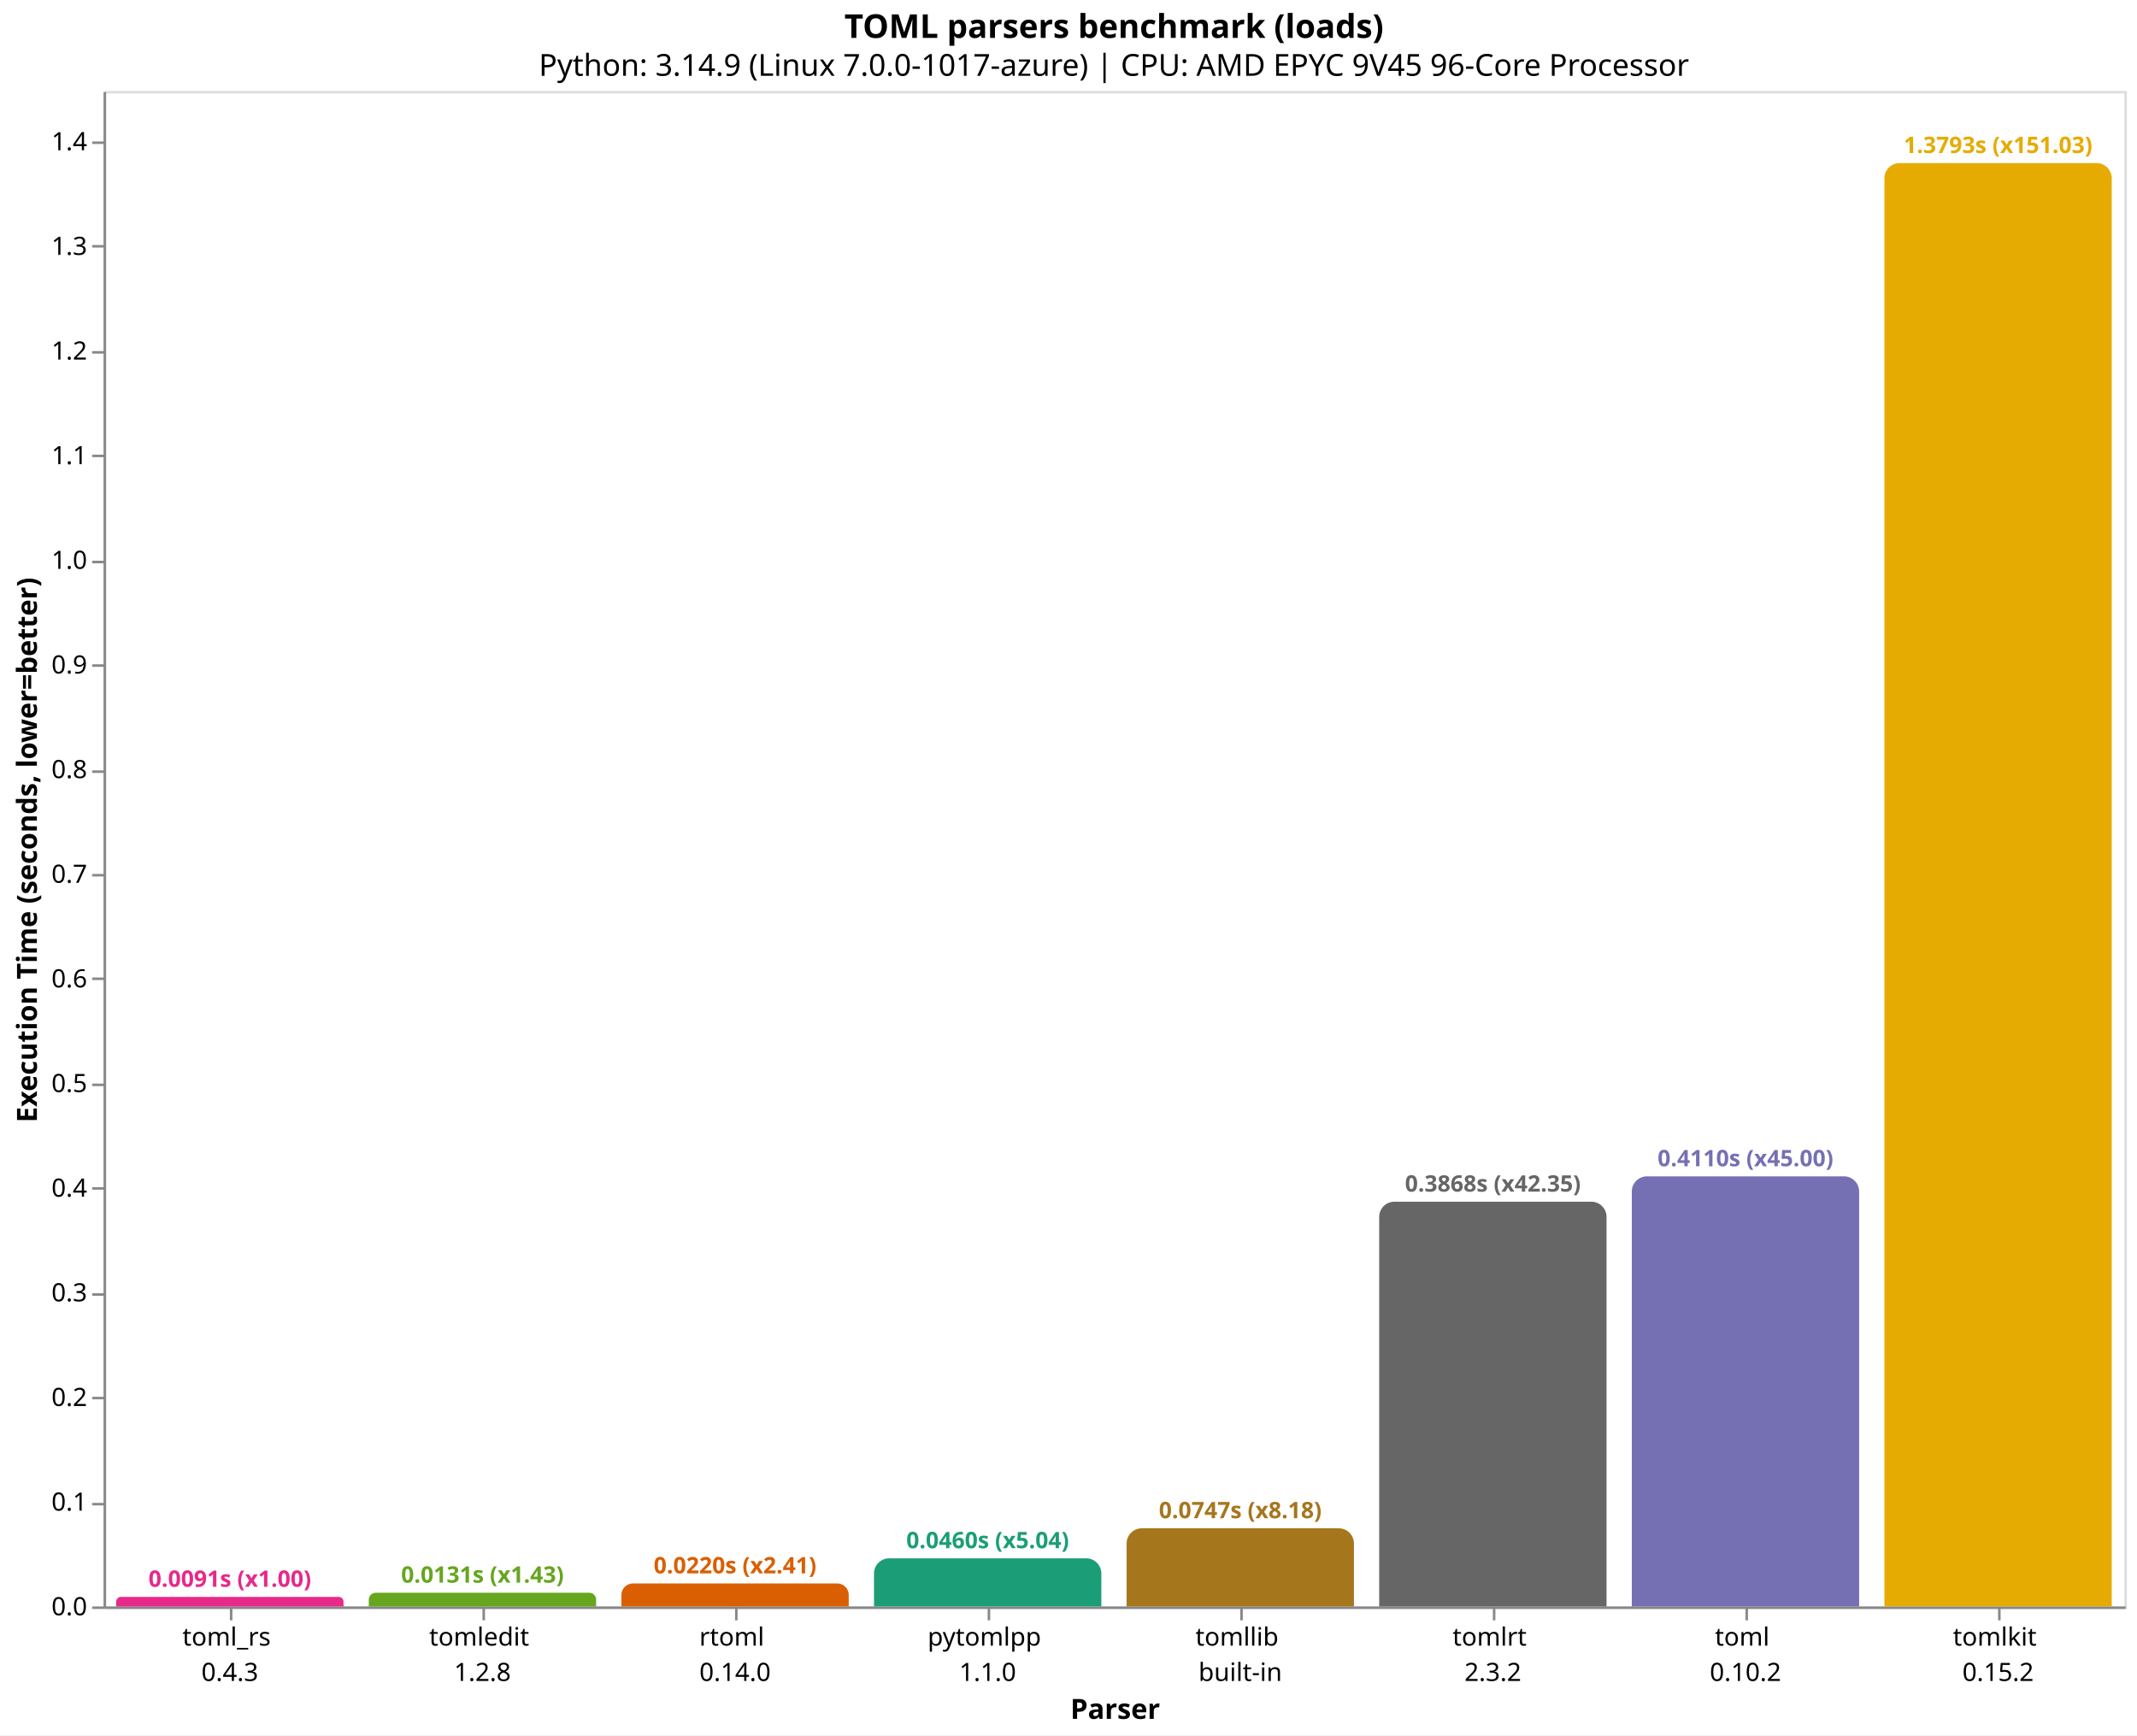
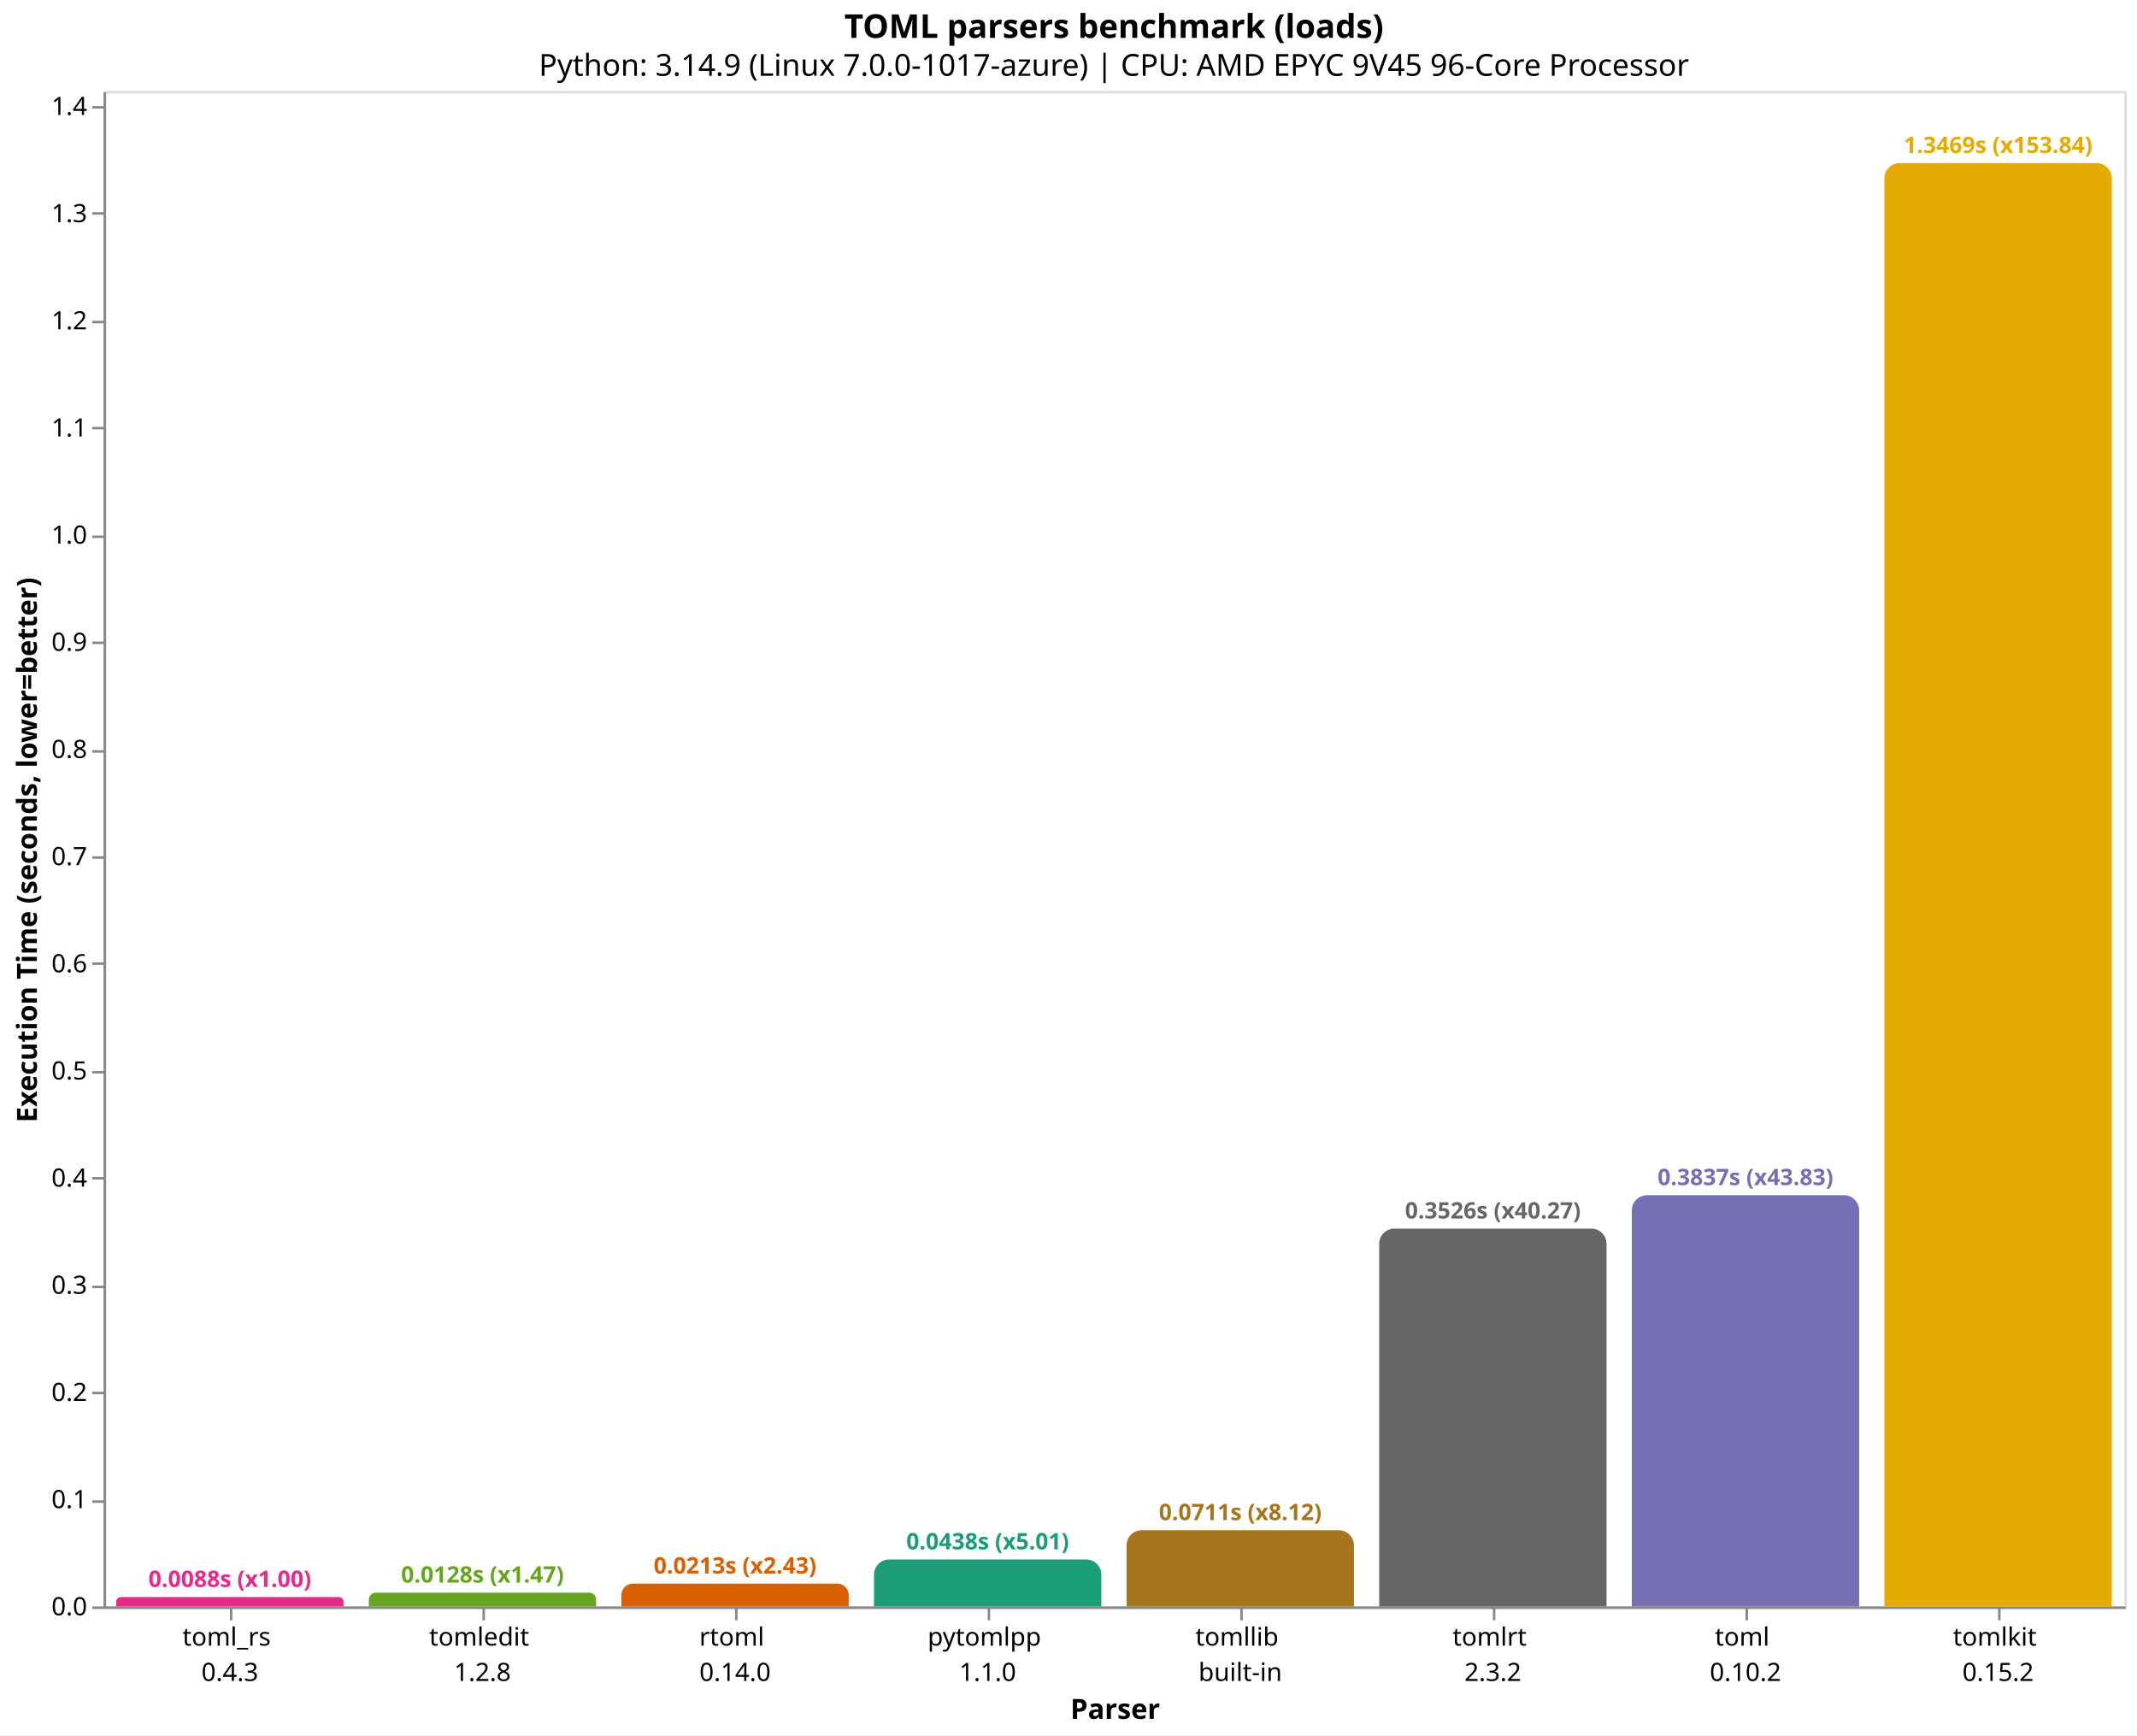
<svg xmlns="http://www.w3.org/2000/svg" version="1.1" class="marks" width="846" height="687" viewBox="0 0 846 687">
  <rect width="846" height="687" fill="white" />
  <g fill="none" stroke-miterlimit="10" transform="translate(41,36)">
    <g class="mark-group role-frame root" role="graphics-object" aria-roledescription="group mark container">
      <g transform="translate(0,0)">
        <path class="background" aria-hidden="true" d="M0.5,0.5h800v600h-800Z" stroke="#ddd" />
        <g>
          <g class="mark-group role-axis" role="graphics-symbol" aria-roledescription="axis" aria-label="X-axis titled 'Parser' for a discrete scale with 8 values: toml_rs&#10;0.4.3, tomledit&#10;1.2.8, rtoml&#10;0.14.0, pytomlpp&#10;1.1.0, tomllib&#10;built-in, ending with tomlkit&#10;0.15.2">
            <g transform="translate(0.5,600.5)">
              <path class="background" aria-hidden="true" d="M0,0h0v0h0Z" pointer-events="none" />
              <g>
                <g class="mark-rule role-axis-tick" pointer-events="none">
                  <line transform="translate(50,0)" x2="0" y2="5" stroke="#888" stroke-width="1" opacity="1" />
                  <line transform="translate(150,0)" x2="0" y2="5" stroke="#888" stroke-width="1" opacity="1" />
                  <line transform="translate(250,0)" x2="0" y2="5" stroke="#888" stroke-width="1" opacity="1" />
                  <line transform="translate(350,0)" x2="0" y2="5" stroke="#888" stroke-width="1" opacity="1" />
                  <line transform="translate(450,0)" x2="0" y2="5" stroke="#888" stroke-width="1" opacity="1" />
                  <line transform="translate(550,0)" x2="0" y2="5" stroke="#888" stroke-width="1" opacity="1" />
                  <line transform="translate(650,0)" x2="0" y2="5" stroke="#888" stroke-width="1" opacity="1" />
                  <line transform="translate(750,0)" x2="0" y2="5" stroke="#888" stroke-width="1" opacity="1" />
                </g>
                <g class="mark-text role-axis-label" pointer-events="none">
                  <text text-anchor="middle" transform="translate(49.5,15)" font-family="sans-serif" font-size="10px" fill="#000" opacity="1">
                    <tspan>toml_rs</tspan>
                    <tspan x="0" dy="14">0.4.3</tspan>
                  </text>
                  <text text-anchor="middle" transform="translate(149.5,15)" font-family="sans-serif" font-size="10px" fill="#000" opacity="1">
                    <tspan>tomledit</tspan>
                    <tspan x="0" dy="14">1.2.8</tspan>
                  </text>
                  <text text-anchor="middle" transform="translate(249.5,15)" font-family="sans-serif" font-size="10px" fill="#000" opacity="1">
                    <tspan>rtoml</tspan>
                    <tspan x="0" dy="14">0.14.0</tspan>
                  </text>
                  <text text-anchor="middle" transform="translate(349.5,15)" font-family="sans-serif" font-size="10px" fill="#000" opacity="1">
                    <tspan>pytomlpp</tspan>
                    <tspan x="0" dy="14">1.1.0</tspan>
                  </text>
                  <text text-anchor="middle" transform="translate(449.5,15)" font-family="sans-serif" font-size="10px" fill="#000" opacity="1">
                    <tspan>tomllib</tspan>
                    <tspan x="0" dy="14">built-in</tspan>
                  </text>
                  <text text-anchor="middle" transform="translate(549.5,15)" font-family="sans-serif" font-size="10px" fill="#000" opacity="1">
                    <tspan>tomlrt</tspan>
                    <tspan x="0" dy="14">2.3.2</tspan>
                  </text>
                  <text text-anchor="middle" transform="translate(649.5,15)" font-family="sans-serif" font-size="10px" fill="#000" opacity="1">
                    <tspan>toml</tspan>
                    <tspan x="0" dy="14">0.10.2</tspan>
                  </text>
                  <text text-anchor="middle" transform="translate(749.5,15)" font-family="sans-serif" font-size="10px" fill="#000" opacity="1">
                    <tspan>tomlkit</tspan>
                    <tspan x="0" dy="14">0.15.2</tspan>
                  </text>
                </g>
                <g class="mark-rule role-axis-domain" pointer-events="none">
                  <line transform="translate(0,0)" x2="800" y2="0" stroke="#888" stroke-width="1" opacity="1" />
                </g>
                <g class="mark-text role-axis-title" pointer-events="none">
                  <text text-anchor="middle" transform="translate(400,44)" font-family="sans-serif" font-size="11px" font-weight="bold" fill="#000" opacity="1">Parser</text>
                </g>
              </g>
              <path class="foreground" aria-hidden="true" d="" pointer-events="none" display="none" />
            </g>
          </g>
          <g class="mark-group role-axis" role="graphics-symbol" aria-roledescription="axis" aria-label="Y-axis titled 'Execution Time (seconds, lower=better)' for a linear scale with values from 0.0 to 1.4">
            <g transform="translate(0.5,0.5)">
              <path class="background" aria-hidden="true" d="M0,0h0v0h0Z" pointer-events="none" />
              <g>
                <g class="mark-rule role-axis-tick" pointer-events="none">
                  <line transform="translate(0,600)" x2="-5" y2="0" stroke="#888" stroke-width="1" opacity="1" />
-                   <line transform="translate(0,559)" x2="-5" y2="0" stroke="#888" stroke-width="1" opacity="1" />
-                   <line transform="translate(0,517)" x2="-5" y2="0" stroke="#888" stroke-width="1" opacity="1" />
-                   <line transform="translate(0,476)" x2="-5" y2="0" stroke="#888" stroke-width="1" opacity="1" />
-                   <line transform="translate(0,434)" x2="-5" y2="0" stroke="#888" stroke-width="1" opacity="1" />
-                   <line transform="translate(0,393)" x2="-5" y2="0" stroke="#888" stroke-width="1" opacity="1" />
-                   <line transform="translate(0,351)" x2="-5" y2="0" stroke="#888" stroke-width="1" opacity="1" />
-                   <line transform="translate(0,310)" x2="-5" y2="0" stroke="#888" stroke-width="1" opacity="1" />
-                   <line transform="translate(0,269)" x2="-5" y2="0" stroke="#888" stroke-width="1" opacity="1" />
-                   <line transform="translate(0,227)" x2="-5" y2="0" stroke="#888" stroke-width="1" opacity="1" />
-                   <line transform="translate(0,186)" x2="-5" y2="0" stroke="#888" stroke-width="1" opacity="1" />
-                   <line transform="translate(0,144)" x2="-5" y2="0" stroke="#888" stroke-width="1" opacity="1" />
-                   <line transform="translate(0,103)" x2="-5" y2="0" stroke="#888" stroke-width="1" opacity="1" />
-                   <line transform="translate(0,61)" x2="-5" y2="0" stroke="#888" stroke-width="1" opacity="1" />
-                   <line transform="translate(0,20)" x2="-5" y2="0" stroke="#888" stroke-width="1" opacity="1" />
+                   <line transform="translate(0,558)" x2="-5" y2="0" stroke="#888" stroke-width="1" opacity="1" />
+                   <line transform="translate(0,515)" x2="-5" y2="0" stroke="#888" stroke-width="1" opacity="1" />
+                   <line transform="translate(0,473)" x2="-5" y2="0" stroke="#888" stroke-width="1" opacity="1" />
+                   <line transform="translate(0,430)" x2="-5" y2="0" stroke="#888" stroke-width="1" opacity="1" />
+                   <line transform="translate(0,388)" x2="-5" y2="0" stroke="#888" stroke-width="1" opacity="1" />
+                   <line transform="translate(0,345)" x2="-5" y2="0" stroke="#888" stroke-width="1" opacity="1" />
+                   <line transform="translate(0,303)" x2="-5" y2="0" stroke="#888" stroke-width="1" opacity="1" />
+                   <line transform="translate(0,261)" x2="-5" y2="0" stroke="#888" stroke-width="1" opacity="1" />
+                   <line transform="translate(0,218)" x2="-5" y2="0" stroke="#888" stroke-width="1" opacity="1" />
+                   <line transform="translate(0,176)" x2="-5" y2="0" stroke="#888" stroke-width="1" opacity="1" />
+                   <line transform="translate(0,133)" x2="-5" y2="0" stroke="#888" stroke-width="1" opacity="1" />
+                   <line transform="translate(0,91)" x2="-5" y2="0" stroke="#888" stroke-width="1" opacity="1" />
+                   <line transform="translate(0,48)" x2="-5" y2="0" stroke="#888" stroke-width="1" opacity="1" />
+                   <line transform="translate(0,6)" x2="-5" y2="0" stroke="#888" stroke-width="1" opacity="1" />
                </g>
                <g class="mark-text role-axis-label" pointer-events="none">
                  <text text-anchor="end" transform="translate(-7,603)" font-family="sans-serif" font-size="10px" fill="#000" opacity="1">0.0</text>
-                   <text text-anchor="end" transform="translate(-7,561.5708)" font-family="sans-serif" font-size="10px" fill="#000" opacity="1">0.1</text>
-                   <text text-anchor="end" transform="translate(-7,520.1416)" font-family="sans-serif" font-size="10px" fill="#000" opacity="1">0.2</text>
-                   <text text-anchor="end" transform="translate(-7,478.7123)" font-family="sans-serif" font-size="10px" fill="#000" opacity="1">0.3</text>
-                   <text text-anchor="end" transform="translate(-7,437.2831)" font-family="sans-serif" font-size="10px" fill="#000" opacity="1">0.4</text>
-                   <text text-anchor="end" transform="translate(-7,395.8539)" font-family="sans-serif" font-size="10px" fill="#000" opacity="1">0.5</text>
-                   <text text-anchor="end" transform="translate(-7,354.4247)" font-family="sans-serif" font-size="10px" fill="#000" opacity="1">0.6</text>
-                   <text text-anchor="end" transform="translate(-7,312.9954)" font-family="sans-serif" font-size="10px" fill="#000" opacity="1">0.7</text>
-                   <text text-anchor="end" transform="translate(-7,271.5662)" font-family="sans-serif" font-size="10px" fill="#000" opacity="1">0.8</text>
-                   <text text-anchor="end" transform="translate(-7,230.137)" font-family="sans-serif" font-size="10px" fill="#000" opacity="1">0.9</text>
-                   <text text-anchor="end" transform="translate(-7,188.7078)" font-family="sans-serif" font-size="10px" fill="#000" opacity="1">1.0</text>
-                   <text text-anchor="end" transform="translate(-7,147.2785)" font-family="sans-serif" font-size="10px" fill="#000" opacity="1">1.1</text>
-                   <text text-anchor="end" transform="translate(-7,105.8493)" font-family="sans-serif" font-size="10px" fill="#000" opacity="1">1.2</text>
-                   <text text-anchor="end" transform="translate(-7,64.42008)" font-family="sans-serif" font-size="10px" fill="#000" opacity="1">1.3</text>
-                   <text text-anchor="end" transform="translate(-7,22.99086)" font-family="sans-serif" font-size="10px" fill="#000" opacity="1">1.4</text>
+                   <text text-anchor="end" transform="translate(-7,560.5734)" font-family="sans-serif" font-size="10px" fill="#000" opacity="1">0.1</text>
+                   <text text-anchor="end" transform="translate(-7,518.1467)" font-family="sans-serif" font-size="10px" fill="#000" opacity="1">0.2</text>
+                   <text text-anchor="end" transform="translate(-7,475.7201)" font-family="sans-serif" font-size="10px" fill="#000" opacity="1">0.3</text>
+                   <text text-anchor="end" transform="translate(-7,433.2934)" font-family="sans-serif" font-size="10px" fill="#000" opacity="1">0.4</text>
+                   <text text-anchor="end" transform="translate(-7,390.8668)" font-family="sans-serif" font-size="10px" fill="#000" opacity="1">0.5</text>
+                   <text text-anchor="end" transform="translate(-7,348.4401)" font-family="sans-serif" font-size="10px" fill="#000" opacity="1">0.6</text>
+                   <text text-anchor="end" transform="translate(-7,306.0135)" font-family="sans-serif" font-size="10px" fill="#000" opacity="1">0.7</text>
+                   <text text-anchor="end" transform="translate(-7,263.5868)" font-family="sans-serif" font-size="10px" fill="#000" opacity="1">0.8</text>
+                   <text text-anchor="end" transform="translate(-7,221.1602)" font-family="sans-serif" font-size="10px" fill="#000" opacity="1">0.9</text>
+                   <text text-anchor="end" transform="translate(-7,178.7336)" font-family="sans-serif" font-size="10px" fill="#000" opacity="1">1.0</text>
+                   <text text-anchor="end" transform="translate(-7,136.3069)" font-family="sans-serif" font-size="10px" fill="#000" opacity="1">1.1</text>
+                   <text text-anchor="end" transform="translate(-7,93.88027)" font-family="sans-serif" font-size="10px" fill="#000" opacity="1">1.2</text>
+                   <text text-anchor="end" transform="translate(-7,51.45363)" font-family="sans-serif" font-size="10px" fill="#000" opacity="1">1.3</text>
+                   <text text-anchor="end" transform="translate(-7,9.026983)" font-family="sans-serif" font-size="10px" fill="#000" opacity="1">1.4</text>
                </g>
                <g class="mark-rule role-axis-domain" pointer-events="none">
                  <line transform="translate(0,600)" x2="0" y2="-600" stroke="#888" stroke-width="1" opacity="1" />
                </g>
                <g class="mark-text role-axis-title" pointer-events="none">
                  <text text-anchor="middle" transform="translate(-24.90137,300) rotate(-90) translate(0,-2)" font-family="sans-serif" font-size="11px" font-weight="bold" fill="#000" opacity="1">Execution Time (seconds, lower=better)</text>
                </g>
              </g>
              <path class="foreground" aria-hidden="true" d="" pointer-events="none" display="none" />
            </g>
          </g>
          <g class="mark-group role-scope" role="graphics-object" aria-roledescription="group mark container">
-             <g transform="translate(5,596.2164)">
-               <path class="background" aria-hidden="true" d="M1.892,0L88.108,0C89.152,0,90,0.848,90,1.892L90,3.784C90,3.784,90,3.784,90,3.784L0,3.784C0,3.784,0,3.784,0,3.784L0,1.892C0,0.848,0.848,0,1.892,0Z" />
+             <g transform="translate(5,596.2856)">
+               <path class="background" aria-hidden="true" d="M1.857,0L88.143,0C89.168,0,90,0.832,90,1.857L90,3.714C90,3.714,90,3.714,90,3.714L0,3.714C0,3.714,0,3.714,0,3.714L0,1.857C0,0.832,0.832,0,1.857,0Z" />
              <g clip-path="url(#clip1)">
                <g class="mark-group role-scope" role="graphics-object" aria-roledescription="group mark container">
-                   <g transform="translate(0,-596.2164)">
-                     <path class="background" aria-hidden="true" d="M0,0h90v0h-90Z" />
-                     <g>
-                       <g class="mark-rect role-mark layer_0_marks" role="graphics-object" aria-roledescription="rect mark container">
-                         <path aria-label="Parser: toml_rs&#10;0.4.3; Execution Time (seconds, lower=better): 0.009132722; parser: toml_rs; Execution Time (s): 0.0091; Slowdown: 1.00" role="graphics-symbol" aria-roledescription="bar" d="M0,596.216h90v3.784h-90Z" fill="#e7298a" />
-                       </g>
-                     </g>
-                     <path class="foreground" aria-hidden="true" d="" display="none" />
-                   </g>
-                 </g>
-               </g>
-               <path class="foreground" aria-hidden="true" d="" display="none" />
-             </g>
-             <g transform="translate(105,594.5817)">
-               <path class="background" aria-hidden="true" d="M2.709,0L87.291,0C88.786,0,90,1.214,90,2.709L90,5.418C90,5.418,90,5.418,90,5.418L0,5.418C0,5.418,0,5.418,0,5.418L0,2.709C0,1.214,1.214,0,2.709,0Z" />
+                   <g transform="translate(0,-596.2856)">
+                     <path class="background" aria-hidden="true" d="M0,0h90v0h-90Z" />
+                     <g>
+                       <g class="mark-rect role-mark layer_0_marks" role="graphics-object" aria-roledescription="rect mark container">
+                         <path aria-label="Parser: toml_rs&#10;0.4.3; Execution Time (seconds, lower=better): 0.00875488800001; parser: toml_rs; Execution Time (s): 0.0088; Slowdown: 1.00" role="graphics-symbol" aria-roledescription="bar" d="M0,596.286h90v3.714h-90Z" fill="#e7298a" />
+                       </g>
+                     </g>
+                     <path class="foreground" aria-hidden="true" d="" display="none" />
+                   </g>
+                 </g>
+               </g>
+               <path class="foreground" aria-hidden="true" d="" display="none" />
+             </g>
+             <g transform="translate(105,594.5498)">
+               <path class="background" aria-hidden="true" d="M2.725,0L87.275,0C88.779,0,90,1.221,90,2.725L90,5.45C90,5.45,90,5.45,90,5.45L0,5.45C0,5.45,0,5.45,0,5.45L0,2.725C0,1.221,1.221,0,2.725,0Z" />
              <g clip-path="url(#clip2)">
                <g class="mark-group role-scope" role="graphics-object" aria-roledescription="group mark container">
-                   <g transform="translate(0,-594.5817)">
-                     <path class="background" aria-hidden="true" d="M0,0h90v0h-90Z" />
-                     <g>
-                       <g class="mark-rect role-mark layer_0_marks" role="graphics-object" aria-roledescription="rect mark container">
-                         <path aria-label="Parser: tomledit&#10;1.2.8; Execution Time (seconds, lower=better): 0.013078365; parser: tomledit; Execution Time (s): 0.0131; Slowdown: 1.43" role="graphics-symbol" aria-roledescription="bar" d="M0,594.582h90v5.418h-90Z" fill="#66a61e" />
-                       </g>
-                     </g>
-                     <path class="foreground" aria-hidden="true" d="" display="none" />
-                   </g>
-                 </g>
-               </g>
-               <path class="foreground" aria-hidden="true" d="" display="none" />
-             </g>
-             <g transform="translate(205,590.8956)">
-               <path class="background" aria-hidden="true" d="M4.552,0L85.448,0C87.96,0,90,2.04,90,4.552L90,9.104C90,9.104,90,9.104,90,9.104L0,9.104C0,9.104,0,9.104,0,9.104L0,4.552C0,2.04,2.04,0,4.552,0Z" />
+                   <g transform="translate(0,-594.5498)">
+                     <path class="background" aria-hidden="true" d="M0,0h90v0h-90Z" />
+                     <g>
+                       <g class="mark-rect role-mark layer_0_marks" role="graphics-object" aria-roledescription="rect mark container">
+                         <path aria-label="Parser: tomledit&#10;1.2.8; Execution Time (seconds, lower=better): 0.012846167; parser: tomledit; Execution Time (s): 0.0128; Slowdown: 1.47" role="graphics-symbol" aria-roledescription="bar" d="M0,594.55h90v5.45h-90Z" fill="#66a61e" />
+                       </g>
+                     </g>
+                     <path class="foreground" aria-hidden="true" d="" display="none" />
+                   </g>
+                 </g>
+               </g>
+               <path class="foreground" aria-hidden="true" d="" display="none" />
+             </g>
+             <g transform="translate(205,590.9752)">
+               <path class="background" aria-hidden="true" d="M4.512,0L85.488,0C87.978,0,90,2.022,90,4.512L90,9.025C90,9.025,90,9.025,90,9.025L0,9.025C0,9.025,0,9.025,0,9.025L0,4.512C0,2.022,2.022,0,4.512,0Z" />
              <g clip-path="url(#clip3)">
                <g class="mark-group role-scope" role="graphics-object" aria-roledescription="group mark container">
-                   <g transform="translate(0,-590.8956)">
-                     <path class="background" aria-hidden="true" d="M0,0h90v0h-90Z" />
-                     <g>
-                       <g class="mark-rect role-mark layer_0_marks" role="graphics-object" aria-roledescription="rect mark container">
-                         <path aria-label="Parser: rtoml&#10;0.14.0; Execution Time (seconds, lower=better): 0.021975703; parser: rtoml; Execution Time (s): 0.0220; Slowdown: 2.41" role="graphics-symbol" aria-roledescription="bar" d="M0,590.896h90v9.104h-90Z" fill="#d95f02" />
-                       </g>
-                     </g>
-                     <path class="foreground" aria-hidden="true" d="" display="none" />
-                   </g>
-                 </g>
-               </g>
-               <path class="foreground" aria-hidden="true" d="" display="none" />
-             </g>
-             <g transform="translate(305,580.9425)">
-               <path class="background" aria-hidden="true" d="M6,0L84,0C87.311,0,90,2.689,90,6L90,19.057C90,19.057,90,19.057,90,19.057L0,19.057C0,19.057,0,19.057,0,19.057L0,6C0,2.689,2.689,0,6,0Z" />
+                   <g transform="translate(0,-590.9752)">
+                     <path class="background" aria-hidden="true" d="M0,0h90v0h-90Z" />
+                     <g>
+                       <g class="mark-rect role-mark layer_0_marks" role="graphics-object" aria-roledescription="rect mark container">
+                         <path aria-label="Parser: rtoml&#10;0.14.0; Execution Time (seconds, lower=better): 0.021271576; parser: rtoml; Execution Time (s): 0.0213; Slowdown: 2.43" role="graphics-symbol" aria-roledescription="bar" d="M0,590.975h90v9.025h-90Z" fill="#d95f02" />
+                       </g>
+                     </g>
+                     <path class="foreground" aria-hidden="true" d="" display="none" />
+                   </g>
+                 </g>
+               </g>
+               <path class="foreground" aria-hidden="true" d="" display="none" />
+             </g>
+             <g transform="translate(305,581.4002)">
+               <path class="background" aria-hidden="true" d="M6,0L84,0C87.311,0,90,2.689,90,6L90,18.6C90,18.6,90,18.6,90,18.6L0,18.6C0,18.6,0,18.6,0,18.6L0,6C0,2.689,2.689,0,6,0Z" />
              <g clip-path="url(#clip4)">
                <g class="mark-group role-scope" role="graphics-object" aria-roledescription="group mark container">
-                   <g transform="translate(0,-580.9425)">
-                     <path class="background" aria-hidden="true" d="M0,0h90v0h-90Z" />
-                     <g>
-                       <g class="mark-rect role-mark layer_0_marks" role="graphics-object" aria-roledescription="rect mark container">
-                         <path aria-label="Parser: pytomlpp&#10;1.1.0; Execution Time (seconds, lower=better): 0.046000061; parser: pytomlpp; Execution Time (s): 0.0460; Slowdown: 5.04" role="graphics-symbol" aria-roledescription="bar" d="M0,580.943h90v19.057h-90Z" fill="#1b9e77" />
-                       </g>
-                     </g>
-                     <path class="foreground" aria-hidden="true" d="" display="none" />
-                   </g>
-                 </g>
-               </g>
-               <path class="foreground" aria-hidden="true" d="" display="none" />
-             </g>
-             <g transform="translate(405,569.0643)">
-               <path class="background" aria-hidden="true" d="M6,0L84,0C87.311,0,90,2.689,90,6L90,30.936C90,30.936,90,30.936,90,30.936L0,30.936C0,30.936,0,30.936,0,30.936L0,6C0,2.689,2.689,0,6,0Z" />
+                   <g transform="translate(0,-581.4002)">
+                     <path class="background" aria-hidden="true" d="M0,0h90v0h-90Z" />
+                     <g>
+                       <g class="mark-rect role-mark layer_0_marks" role="graphics-object" aria-roledescription="rect mark container">
+                         <path aria-label="Parser: pytomlpp&#10;1.1.0; Execution Time (seconds, lower=better): 0.043839936; parser: pytomlpp; Execution Time (s): 0.0438; Slowdown: 5.01" role="graphics-symbol" aria-roledescription="bar" d="M0,581.4h90v18.6h-90Z" fill="#1b9e77" />
+                       </g>
+                     </g>
+                     <path class="foreground" aria-hidden="true" d="" display="none" />
+                   </g>
+                 </g>
+               </g>
+               <path class="foreground" aria-hidden="true" d="" display="none" />
+             </g>
+             <g transform="translate(405,569.8264)">
+               <path class="background" aria-hidden="true" d="M6,0L84,0C87.311,0,90,2.689,90,6L90,30.174C90,30.174,90,30.174,90,30.174L0,30.174C0,30.174,0,30.174,0,30.174L0,6C0,2.689,2.689,0,6,0Z" />
              <g clip-path="url(#clip5)">
                <g class="mark-group role-scope" role="graphics-object" aria-roledescription="group mark container">
-                   <g transform="translate(0,-569.0643)">
-                     <path class="background" aria-hidden="true" d="M0,0h90v0h-90Z" />
-                     <g>
-                       <g class="mark-rect role-mark layer_0_marks" role="graphics-object" aria-roledescription="rect mark container">
-                         <path aria-label="Parser: tomllib&#10;built-in; Execution Time (seconds, lower=better): 0.074671086; parser: tomllib; Execution Time (s): 0.0747; Slowdown: 8.18" role="graphics-symbol" aria-roledescription="bar" d="M0,569.064h90v30.936h-90Z" fill="#a6761d" />
-                       </g>
-                     </g>
-                     <path class="foreground" aria-hidden="true" d="" display="none" />
-                   </g>
-                 </g>
-               </g>
-               <path class="foreground" aria-hidden="true" d="" display="none" />
-             </g>
-             <g transform="translate(505,439.7644)">
-               <path class="background" aria-hidden="true" d="M6,0L84,0C87.311,0,90,2.689,90,6L90,160.236C90,160.236,90,160.236,90,160.236L0,160.236C0,160.236,0,160.236,0,160.236L0,6C0,2.689,2.689,0,6,0Z" />
+                   <g transform="translate(0,-569.8264)">
+                     <path class="background" aria-hidden="true" d="M0,0h90v0h-90Z" />
+                     <g>
+                       <g class="mark-rect role-mark layer_0_marks" role="graphics-object" aria-roledescription="rect mark container">
+                         <path aria-label="Parser: tomllib&#10;built-in; Execution Time (seconds, lower=better): 0.071119518; parser: tomllib; Execution Time (s): 0.0711; Slowdown: 8.12" role="graphics-symbol" aria-roledescription="bar" d="M0,569.826h90v30.174h-90Z" fill="#a6761d" />
+                       </g>
+                     </g>
+                     <path class="foreground" aria-hidden="true" d="" display="none" />
+                   </g>
+                 </g>
+               </g>
+               <path class="foreground" aria-hidden="true" d="" display="none" />
+             </g>
+             <g transform="translate(505,450.4127)">
+               <path class="background" aria-hidden="true" d="M6,0L84,0C87.311,0,90,2.689,90,6L90,149.587C90,149.587,90,149.587,90,149.587L0,149.587C0,149.587,0,149.587,0,149.587L0,6C0,2.689,2.689,0,6,0Z" />
              <g clip-path="url(#clip6)">
                <g class="mark-group role-scope" role="graphics-object" aria-roledescription="group mark container">
-                   <g transform="translate(0,-439.7644)">
-                     <path class="background" aria-hidden="true" d="M0,0h90v0h-90Z" />
-                     <g>
-                       <g class="mark-rect role-mark layer_0_marks" role="graphics-object" aria-roledescription="rect mark container">
-                         <path aria-label="Parser: tomlrt&#10;2.3.2; Execution Time (seconds, lower=better): 0.386769408; parser: tomlrt; Execution Time (s): 0.3868; Slowdown: 42.35" role="graphics-symbol" aria-roledescription="bar" d="M0,439.764h90v160.236h-90Z" fill="#666666" />
-                       </g>
-                     </g>
-                     <path class="foreground" aria-hidden="true" d="" display="none" />
-                   </g>
-                 </g>
-               </g>
-               <path class="foreground" aria-hidden="true" d="" display="none" />
-             </g>
-             <g transform="translate(605,429.7249)">
-               <path class="background" aria-hidden="true" d="M6,0L84,0C87.311,0,90,2.689,90,6L90,170.275C90,170.275,90,170.275,90,170.275L0,170.275C0,170.275,0,170.275,0,170.275L0,6C0,2.689,2.689,0,6,0Z" />
+                   <g transform="translate(0,-450.4127)">
+                     <path class="background" aria-hidden="true" d="M0,0h90v0h-90Z" />
+                     <g>
+                       <g class="mark-rect role-mark layer_0_marks" role="graphics-object" aria-roledescription="rect mark container">
+                         <path aria-label="Parser: tomlrt&#10;2.3.2; Execution Time (seconds, lower=better): 0.352578609; parser: tomlrt; Execution Time (s): 0.3526; Slowdown: 40.27" role="graphics-symbol" aria-roledescription="bar" d="M0,450.413h90v149.587h-90Z" fill="#666666" />
+                       </g>
+                     </g>
+                     <path class="foreground" aria-hidden="true" d="" display="none" />
+                   </g>
+                 </g>
+               </g>
+               <path class="foreground" aria-hidden="true" d="" display="none" />
+             </g>
+             <g transform="translate(605,437.1971)">
+               <path class="background" aria-hidden="true" d="M6,0L84,0C87.311,0,90,2.689,90,6L90,162.803C90,162.803,90,162.803,90,162.803L0,162.803C0,162.803,0,162.803,0,162.803L0,6C0,2.689,2.689,0,6,0Z" />
              <g clip-path="url(#clip7)">
                <g class="mark-group role-scope" role="graphics-object" aria-roledescription="group mark container">
-                   <g transform="translate(0,-429.7249)">
-                     <path class="background" aria-hidden="true" d="M0,0h90v0h-90Z" />
-                     <g>
-                       <g class="mark-rect role-mark layer_0_marks" role="graphics-object" aria-roledescription="rect mark container">
-                         <path aria-label="Parser: toml&#10;0.10.2; Execution Time (seconds, lower=better): 0.41100229; parser: toml; Execution Time (s): 0.4110; Slowdown: 45.00" role="graphics-symbol" aria-roledescription="bar" d="M0,429.725h90v170.275h-90Z" fill="#7570b3" />
+                   <g transform="translate(0,-437.1971)">
+                     <path class="background" aria-hidden="true" d="M0,0h90v0h-90Z" />
+                     <g>
+                       <g class="mark-rect role-mark layer_0_marks" role="graphics-object" aria-roledescription="rect mark container">
+                         <path aria-label="Parser: toml&#10;0.10.2; Execution Time (seconds, lower=better): 0.383728036; parser: toml; Execution Time (s): 0.3837; Slowdown: 43.83" role="graphics-symbol" aria-roledescription="bar" d="M0,437.197h90v162.803h-90Z" fill="#7570b3" />
                      </g>
                    </g>
                    <path class="foreground" aria-hidden="true" d="" display="none" />
                  </g>
                </g>
              </g>
              <path class="foreground" aria-hidden="true" d="" display="none" />
            </g>
            <g transform="translate(705,28.57143)">
              <path class="background" aria-hidden="true" d="M6,0L84,0C87.311,0,90,2.689,90,6L90,571.429C90,571.429,90,571.429,90,571.429L0,571.429C0,571.429,0,571.429,0,571.429L0,6C0,2.689,2.689,0,6,0Z" />
              <g clip-path="url(#clip8)">
                <g class="mark-group role-scope" role="graphics-object" aria-roledescription="group mark container">
                  <g transform="translate(0,-28.57143)">
                    <path class="background" aria-hidden="true" d="M0,0h90v0h-90Z" />
                    <g>
                      <g class="mark-rect role-mark layer_0_marks" role="graphics-object" aria-roledescription="rect mark container">
-                         <path aria-label="Parser: tomlkit&#10;0.15.2; Execution Time (seconds, lower=better): 1.379288607; parser: tomlkit; Execution Time (s): 1.3793; Slowdown: 151.03" role="graphics-symbol" aria-roledescription="bar" d="M0,28.571h90v571.429h-90Z" fill="#e6ab02" />
+                         <path aria-label="Parser: tomlkit&#10;0.15.2; Execution Time (seconds, lower=better): 1.34686253; parser: tomlkit; Execution Time (s): 1.3469; Slowdown: 153.84" role="graphics-symbol" aria-roledescription="bar" d="M0,28.571h90v571.429h-90Z" fill="#e6ab02" />
                      </g>
                    </g>
                    <path class="foreground" aria-hidden="true" d="" display="none" />
                  </g>
                </g>
              </g>
              <path class="foreground" aria-hidden="true" d="" display="none" />
            </g>
          </g>
          <g class="mark-text role-mark layer_1_marks" role="graphics-object" aria-roledescription="text mark container">
-             <text aria-label="Parser: toml_rs&#10;0.4.3; Execution Time (seconds, lower=better): 0.009132722; parser: toml_rs; label: 0.0091s (x1.00); Execution Time (s): 0.0091; Slowdown: 1.00" role="graphics-symbol" aria-roledescription="text mark" text-anchor="middle" transform="translate(50,592.2164)" font-family="sans-serif" font-size="9px" font-weight="bold" fill="#e7298a">0.0091s (x1.00)</text>
-             <text aria-label="Parser: tomledit&#10;1.2.8; Execution Time (seconds, lower=better): 0.013078365; parser: tomledit; label: 0.0131s (x1.43); Execution Time (s): 0.0131; Slowdown: 1.43" role="graphics-symbol" aria-roledescription="text mark" text-anchor="middle" transform="translate(150,590.5817)" font-family="sans-serif" font-size="9px" font-weight="bold" fill="#66a61e">0.0131s (x1.43)</text>
-             <text aria-label="Parser: rtoml&#10;0.14.0; Execution Time (seconds, lower=better): 0.021975703; parser: rtoml; label: 0.0220s (x2.41); Execution Time (s): 0.0220; Slowdown: 2.41" role="graphics-symbol" aria-roledescription="text mark" text-anchor="middle" transform="translate(250,586.8956)" font-family="sans-serif" font-size="9px" font-weight="bold" fill="#d95f02">0.0220s (x2.41)</text>
-             <text aria-label="Parser: pytomlpp&#10;1.1.0; Execution Time (seconds, lower=better): 0.046000061; parser: pytomlpp; label: 0.0460s (x5.04); Execution Time (s): 0.0460; Slowdown: 5.04" role="graphics-symbol" aria-roledescription="text mark" text-anchor="middle" transform="translate(350,576.9425)" font-family="sans-serif" font-size="9px" font-weight="bold" fill="#1b9e77">0.0460s (x5.04)</text>
-             <text aria-label="Parser: tomllib&#10;built-in; Execution Time (seconds, lower=better): 0.074671086; parser: tomllib; label: 0.0747s (x8.18); Execution Time (s): 0.0747; Slowdown: 8.18" role="graphics-symbol" aria-roledescription="text mark" text-anchor="middle" transform="translate(450,565.0643)" font-family="sans-serif" font-size="9px" font-weight="bold" fill="#a6761d">0.0747s (x8.18)</text>
-             <text aria-label="Parser: tomlrt&#10;2.3.2; Execution Time (seconds, lower=better): 0.386769408; parser: tomlrt; label: 0.3868s (x42.35); Execution Time (s): 0.3868; Slowdown: 42.35" role="graphics-symbol" aria-roledescription="text mark" text-anchor="middle" transform="translate(550,435.7644)" font-family="sans-serif" font-size="9px" font-weight="bold" fill="#666666">0.3868s (x42.35)</text>
-             <text aria-label="Parser: toml&#10;0.10.2; Execution Time (seconds, lower=better): 0.41100229; parser: toml; label: 0.4110s (x45.00); Execution Time (s): 0.4110; Slowdown: 45.00" role="graphics-symbol" aria-roledescription="text mark" text-anchor="middle" transform="translate(650,425.7249)" font-family="sans-serif" font-size="9px" font-weight="bold" fill="#7570b3">0.4110s (x45.00)</text>
-             <text aria-label="Parser: tomlkit&#10;0.15.2; Execution Time (seconds, lower=better): 1.379288607; parser: tomlkit; label: 1.3793s (x151.03); Execution Time (s): 1.3793; Slowdown: 151.03" role="graphics-symbol" aria-roledescription="text mark" text-anchor="middle" transform="translate(750,24.57143)" font-family="sans-serif" font-size="9px" font-weight="bold" fill="#e6ab02">1.3793s (x151.03)</text>
+             <text aria-label="Parser: toml_rs&#10;0.4.3; Execution Time (seconds, lower=better): 0.00875488800001; parser: toml_rs; label: 0.0088s (x1.00); Execution Time (s): 0.0088; Slowdown: 1.00" role="graphics-symbol" aria-roledescription="text mark" text-anchor="middle" transform="translate(50,592.2856)" font-family="sans-serif" font-size="9px" font-weight="bold" fill="#e7298a">0.0088s (x1.00)</text>
+             <text aria-label="Parser: tomledit&#10;1.2.8; Execution Time (seconds, lower=better): 0.012846167; parser: tomledit; label: 0.0128s (x1.47); Execution Time (s): 0.0128; Slowdown: 1.47" role="graphics-symbol" aria-roledescription="text mark" text-anchor="middle" transform="translate(150,590.5498)" font-family="sans-serif" font-size="9px" font-weight="bold" fill="#66a61e">0.0128s (x1.47)</text>
+             <text aria-label="Parser: rtoml&#10;0.14.0; Execution Time (seconds, lower=better): 0.021271576; parser: rtoml; label: 0.0213s (x2.43); Execution Time (s): 0.0213; Slowdown: 2.43" role="graphics-symbol" aria-roledescription="text mark" text-anchor="middle" transform="translate(250,586.9752)" font-family="sans-serif" font-size="9px" font-weight="bold" fill="#d95f02">0.0213s (x2.43)</text>
+             <text aria-label="Parser: pytomlpp&#10;1.1.0; Execution Time (seconds, lower=better): 0.043839936; parser: pytomlpp; label: 0.0438s (x5.01); Execution Time (s): 0.0438; Slowdown: 5.01" role="graphics-symbol" aria-roledescription="text mark" text-anchor="middle" transform="translate(350,577.4002)" font-family="sans-serif" font-size="9px" font-weight="bold" fill="#1b9e77">0.0438s (x5.01)</text>
+             <text aria-label="Parser: tomllib&#10;built-in; Execution Time (seconds, lower=better): 0.071119518; parser: tomllib; label: 0.0711s (x8.12); Execution Time (s): 0.0711; Slowdown: 8.12" role="graphics-symbol" aria-roledescription="text mark" text-anchor="middle" transform="translate(450,565.8264)" font-family="sans-serif" font-size="9px" font-weight="bold" fill="#a6761d">0.0711s (x8.12)</text>
+             <text aria-label="Parser: tomlrt&#10;2.3.2; Execution Time (seconds, lower=better): 0.352578609; parser: tomlrt; label: 0.3526s (x40.27); Execution Time (s): 0.3526; Slowdown: 40.27" role="graphics-symbol" aria-roledescription="text mark" text-anchor="middle" transform="translate(550,446.4127)" font-family="sans-serif" font-size="9px" font-weight="bold" fill="#666666">0.3526s (x40.27)</text>
+             <text aria-label="Parser: toml&#10;0.10.2; Execution Time (seconds, lower=better): 0.383728036; parser: toml; label: 0.3837s (x43.83); Execution Time (s): 0.3837; Slowdown: 43.83" role="graphics-symbol" aria-roledescription="text mark" text-anchor="middle" transform="translate(650,433.1971)" font-family="sans-serif" font-size="9px" font-weight="bold" fill="#7570b3">0.3837s (x43.83)</text>
+             <text aria-label="Parser: tomlkit&#10;0.15.2; Execution Time (seconds, lower=better): 1.34686253; parser: tomlkit; label: 1.3469s (x153.84); Execution Time (s): 1.3469; Slowdown: 153.84" role="graphics-symbol" aria-roledescription="text mark" text-anchor="middle" transform="translate(750,24.57143)" font-family="sans-serif" font-size="9px" font-weight="bold" fill="#e6ab02">1.3469s (x153.84)</text>
          </g>
          <g class="mark-group role-title">
            <g transform="translate(400,-31)">
              <path class="background" aria-hidden="true" d="M0,0h0v0h0Z" pointer-events="none" />
              <g>
                <g class="mark-text role-title-text" role="graphics-symbol" aria-roledescription="title" aria-label="Title text 'TOML parsers benchmark (loads)'" pointer-events="none">
                  <text text-anchor="middle" transform="translate(0,10)" font-family="sans-serif" font-size="13px" font-weight="bold" fill="#000" opacity="1">TOML parsers benchmark (loads)</text>
                </g>
                <g class="mark-text role-title-subtitle" role="graphics-symbol" aria-roledescription="subtitle" aria-label="Subtitle text 'Python: 3.14.9 (Linux 7.0.0-1017-azure) | CPU: AMD EPYC 9V45 96-Core Processor'" pointer-events="none">
                  <text text-anchor="middle" transform="translate(0,25)" font-family="sans-serif" font-size="12px" fill="#000" opacity="1">Python: 3.14.9 (Linux 7.0.0-1017-azure) | CPU: AMD EPYC 9V45 96-Core Processor</text>
                </g>
              </g>
              <path class="foreground" aria-hidden="true" d="" pointer-events="none" display="none" />
            </g>
          </g>
        </g>
        <path class="foreground" aria-hidden="true" d="" display="none" />
      </g>
    </g>
  </g>
  <defs>
    <clipPath id="clip1">
-       <path d="M1.892,0L88.108,0C89.152,0,90,0.848,90,1.892L90,3.784C90,3.784,90,3.784,90,3.784L0,3.784C0,3.784,0,3.784,0,3.784L0,1.892C0,0.848,0.848,0,1.892,0Z" />
+       <path d="M1.857,0L88.143,0C89.168,0,90,0.832,90,1.857L90,3.714C90,3.714,90,3.714,90,3.714L0,3.714C0,3.714,0,3.714,0,3.714L0,1.857C0,0.832,0.832,0,1.857,0Z" />
    </clipPath>
    <clipPath id="clip2">
-       <path d="M2.709,0L87.291,0C88.786,0,90,1.214,90,2.709L90,5.418C90,5.418,90,5.418,90,5.418L0,5.418C0,5.418,0,5.418,0,5.418L0,2.709C0,1.214,1.214,0,2.709,0Z" />
+       <path d="M2.725,0L87.275,0C88.779,0,90,1.221,90,2.725L90,5.45C90,5.45,90,5.45,90,5.45L0,5.45C0,5.45,0,5.45,0,5.45L0,2.725C0,1.221,1.221,0,2.725,0Z" />
    </clipPath>
    <clipPath id="clip3">
-       <path d="M4.552,0L85.448,0C87.96,0,90,2.04,90,4.552L90,9.104C90,9.104,90,9.104,90,9.104L0,9.104C0,9.104,0,9.104,0,9.104L0,4.552C0,2.04,2.04,0,4.552,0Z" />
+       <path d="M4.512,0L85.488,0C87.978,0,90,2.022,90,4.512L90,9.025C90,9.025,90,9.025,90,9.025L0,9.025C0,9.025,0,9.025,0,9.025L0,4.512C0,2.022,2.022,0,4.512,0Z" />
    </clipPath>
    <clipPath id="clip4">
-       <path d="M6,0L84,0C87.311,0,90,2.689,90,6L90,19.057C90,19.057,90,19.057,90,19.057L0,19.057C0,19.057,0,19.057,0,19.057L0,6C0,2.689,2.689,0,6,0Z" />
+       <path d="M6,0L84,0C87.311,0,90,2.689,90,6L90,18.6C90,18.6,90,18.6,90,18.6L0,18.6C0,18.6,0,18.6,0,18.6L0,6C0,2.689,2.689,0,6,0Z" />
    </clipPath>
    <clipPath id="clip5">
-       <path d="M6,0L84,0C87.311,0,90,2.689,90,6L90,30.936C90,30.936,90,30.936,90,30.936L0,30.936C0,30.936,0,30.936,0,30.936L0,6C0,2.689,2.689,0,6,0Z" />
+       <path d="M6,0L84,0C87.311,0,90,2.689,90,6L90,30.174C90,30.174,90,30.174,90,30.174L0,30.174C0,30.174,0,30.174,0,30.174L0,6C0,2.689,2.689,0,6,0Z" />
    </clipPath>
    <clipPath id="clip6">
-       <path d="M6,0L84,0C87.311,0,90,2.689,90,6L90,160.236C90,160.236,90,160.236,90,160.236L0,160.236C0,160.236,0,160.236,0,160.236L0,6C0,2.689,2.689,0,6,0Z" />
+       <path d="M6,0L84,0C87.311,0,90,2.689,90,6L90,149.587C90,149.587,90,149.587,90,149.587L0,149.587C0,149.587,0,149.587,0,149.587L0,6C0,2.689,2.689,0,6,0Z" />
    </clipPath>
    <clipPath id="clip7">
-       <path d="M6,0L84,0C87.311,0,90,2.689,90,6L90,170.275C90,170.275,90,170.275,90,170.275L0,170.275C0,170.275,0,170.275,0,170.275L0,6C0,2.689,2.689,0,6,0Z" />
+       <path d="M6,0L84,0C87.311,0,90,2.689,90,6L90,162.803C90,162.803,90,162.803,90,162.803L0,162.803C0,162.803,0,162.803,0,162.803L0,6C0,2.689,2.689,0,6,0Z" />
    </clipPath>
    <clipPath id="clip8">
      <path d="M6,0L84,0C87.311,0,90,2.689,90,6L90,571.429C90,571.429,90,571.429,90,571.429L0,571.429C0,571.429,0,571.429,0,571.429L0,6C0,2.689,2.689,0,6,0Z" />
    </clipPath>
  </defs>
</svg>
